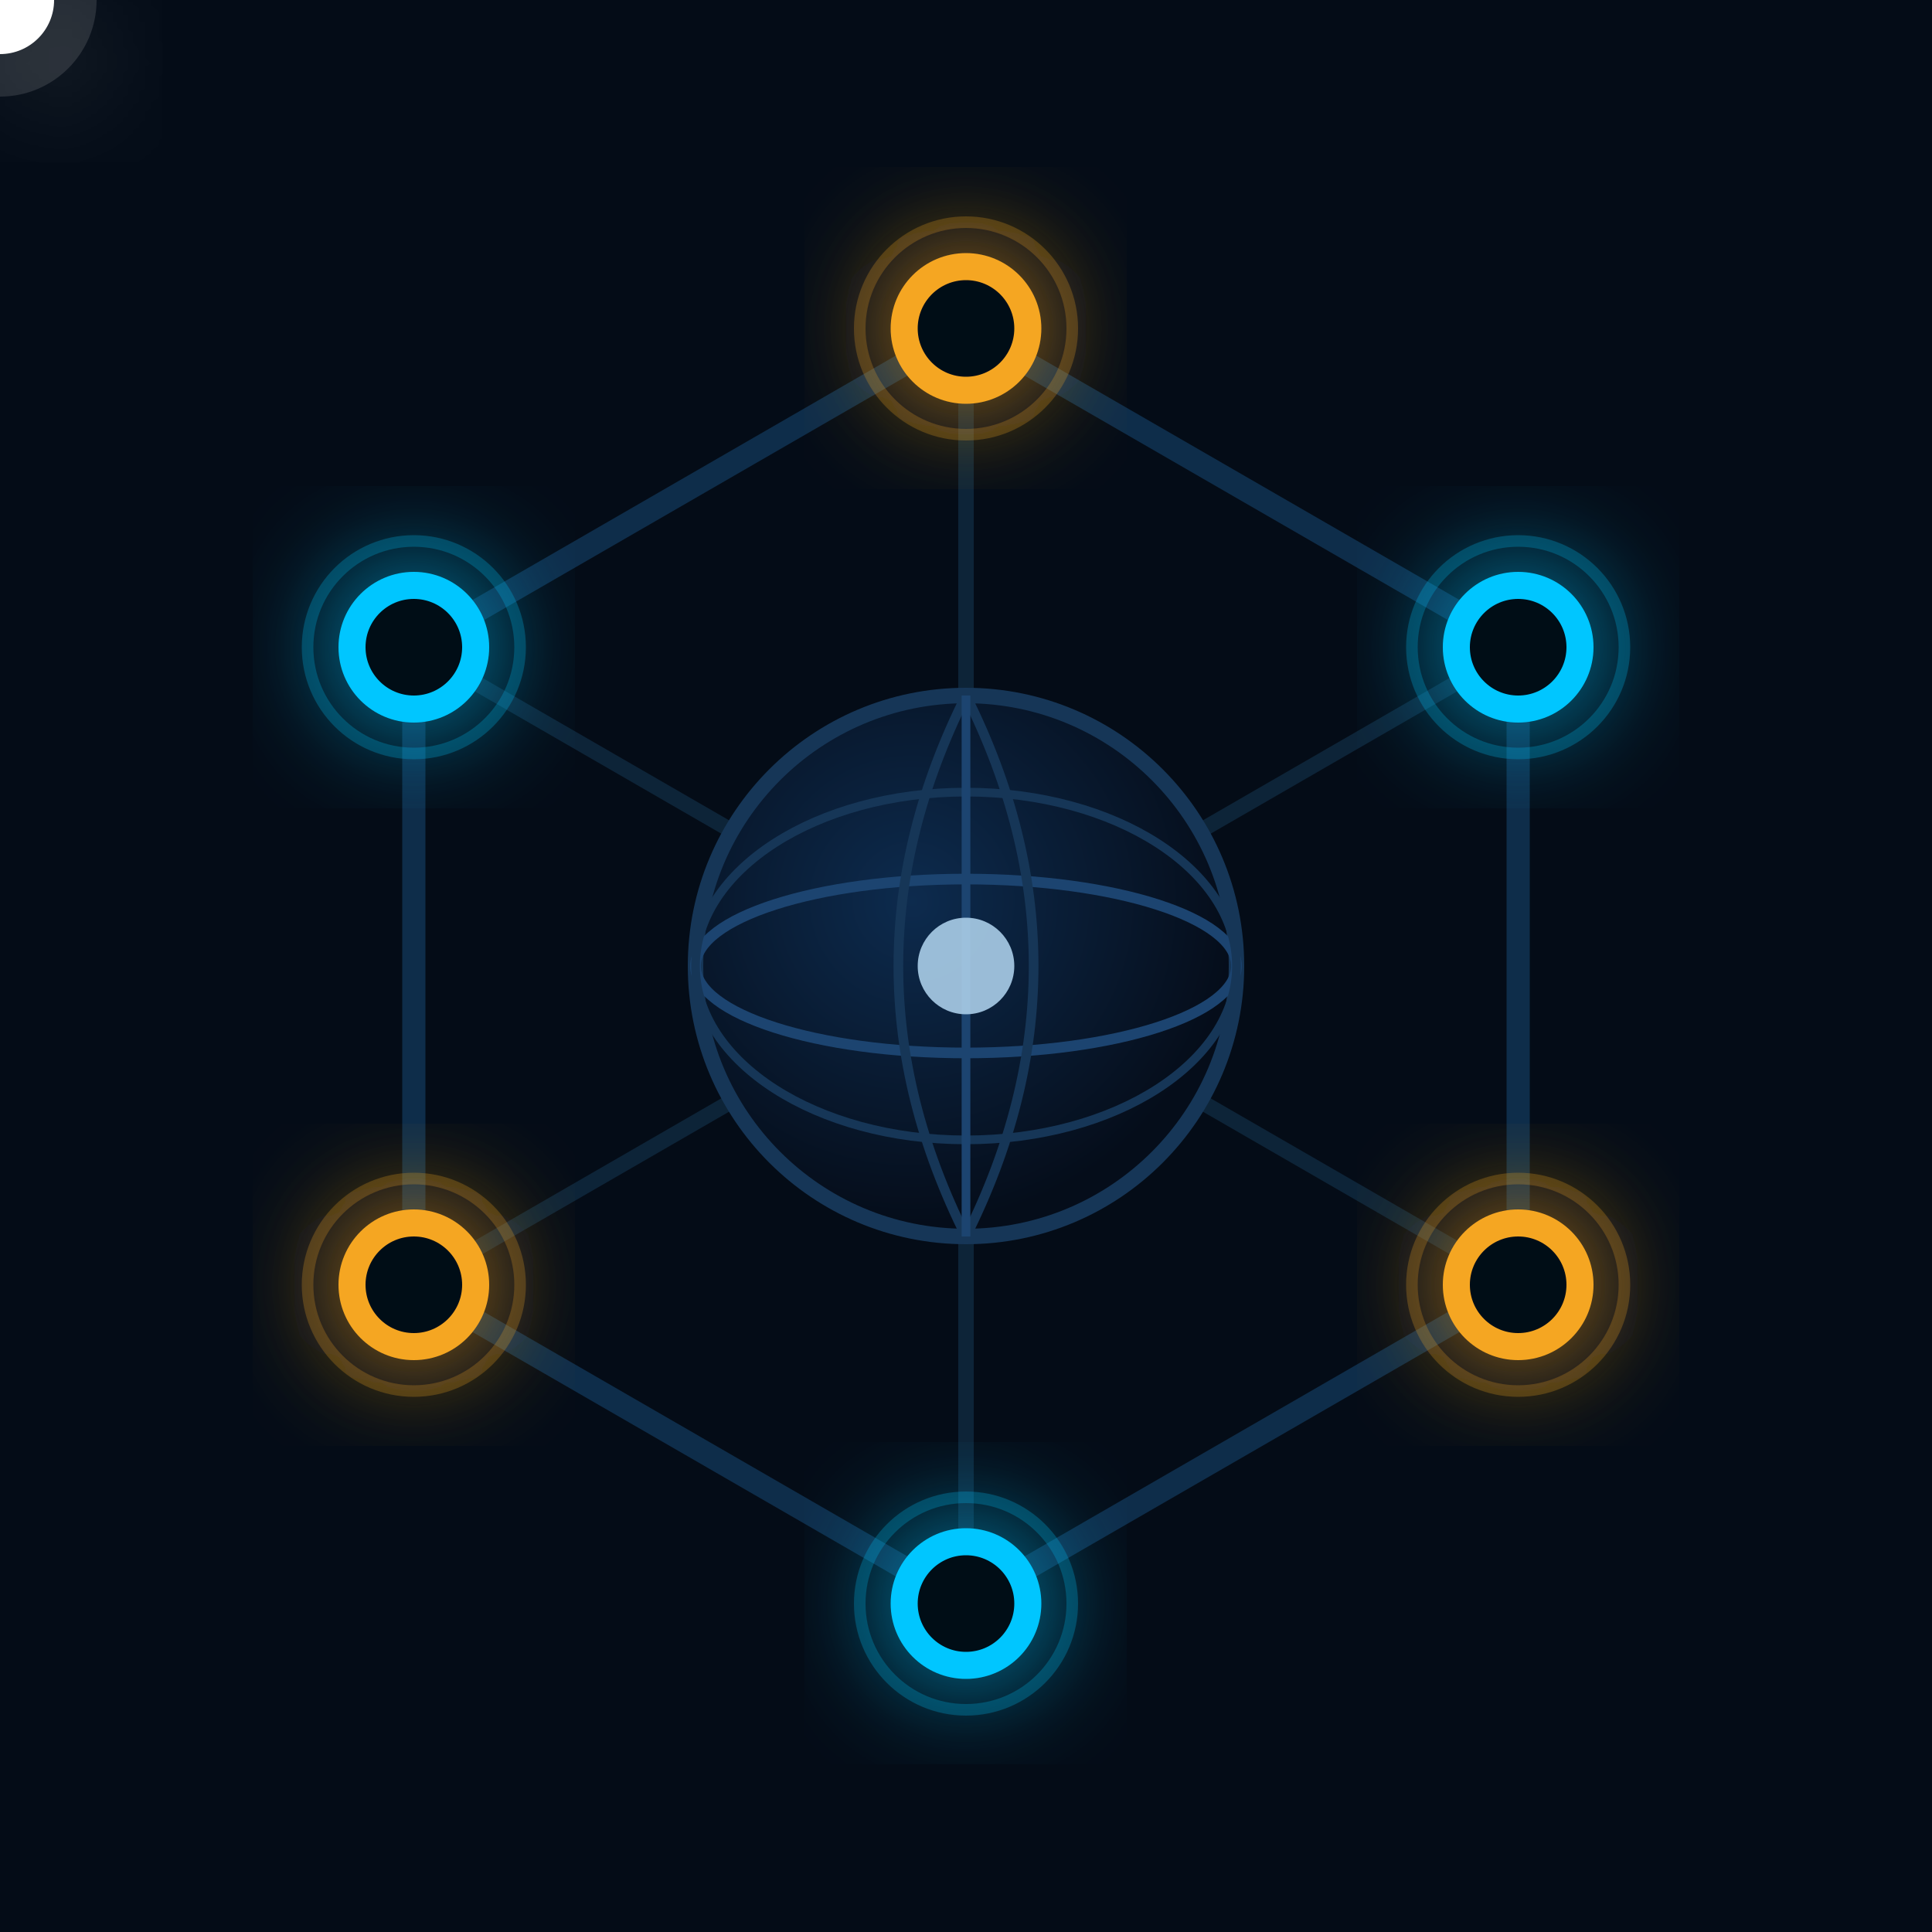
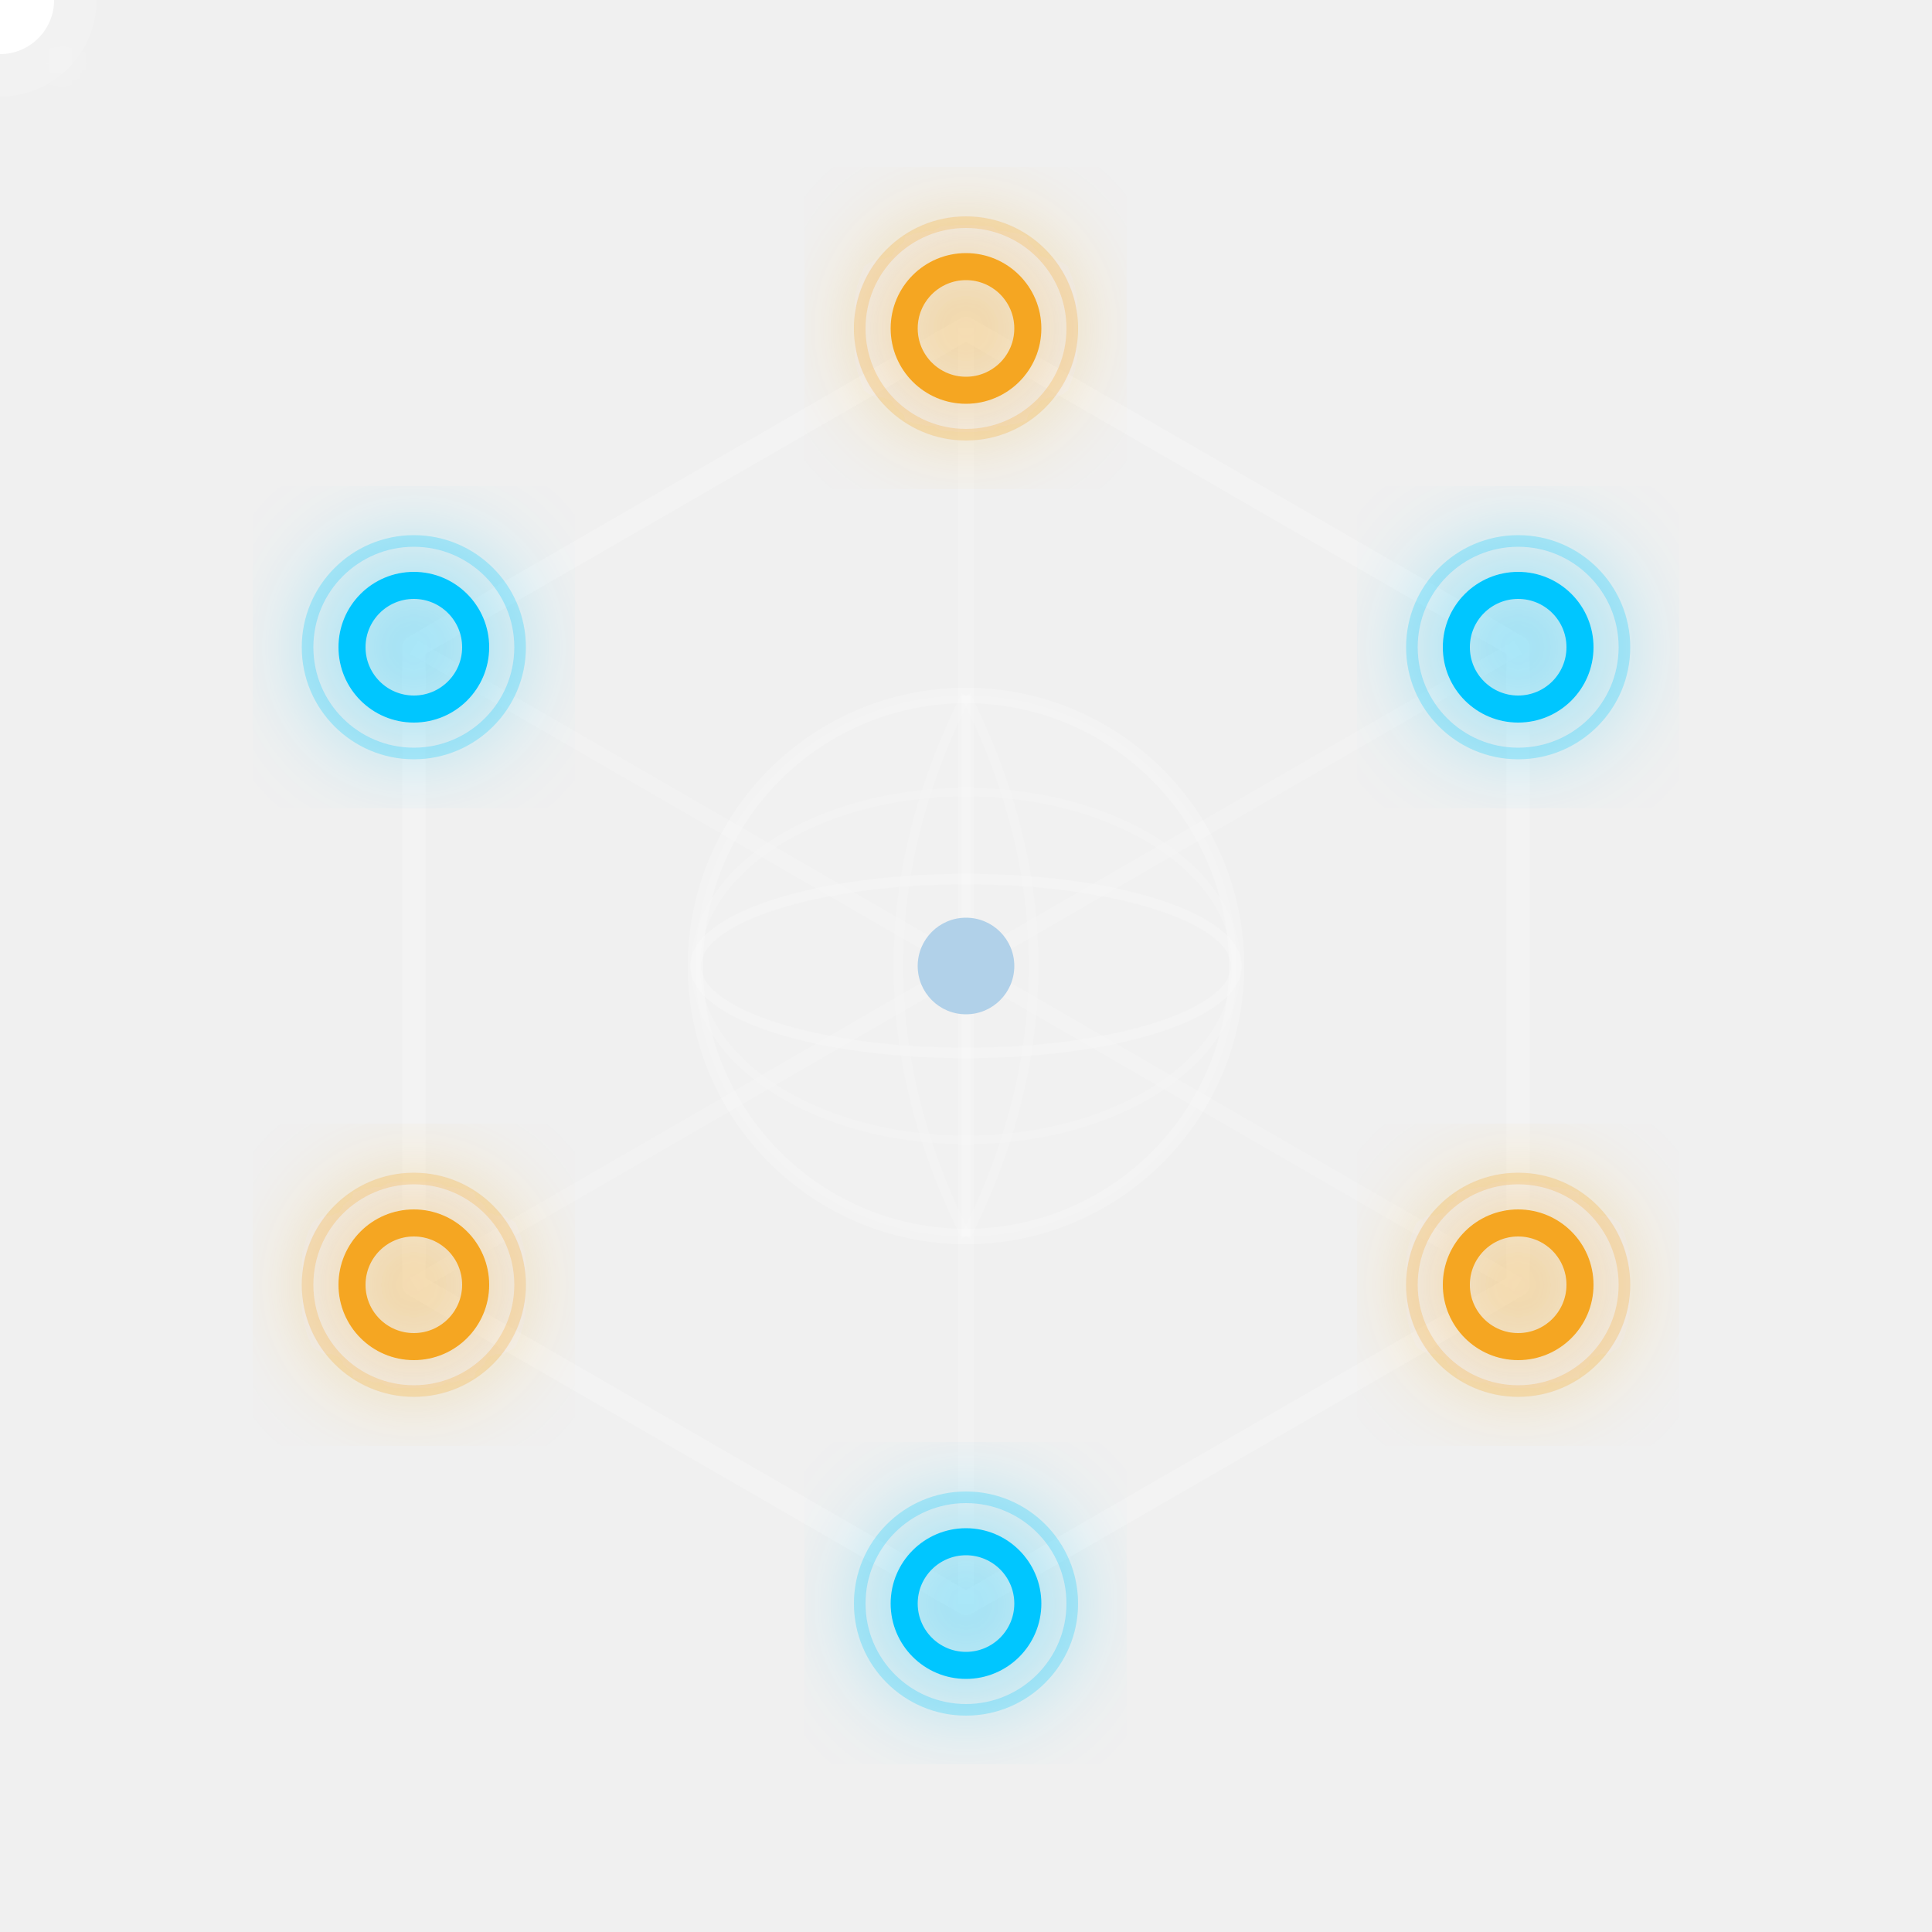
<svg xmlns="http://www.w3.org/2000/svg" viewBox="0 0 100 100" fill="none" width="400" height="400">
  <defs>
    <filter id="gc" x="-80%" y="-80%" width="260%" height="260%">
      <feGaussianBlur stdDeviation="2.8" result="b" />
      <feComposite in="SourceGraphic" in2="b" operator="over" />
    </filter>
    <filter id="ga" x="-80%" y="-80%" width="260%" height="260%">
      <feGaussianBlur stdDeviation="2.8" result="b" />
      <feComposite in="SourceGraphic" in2="b" operator="over" />
    </filter>
    <filter id="gw" x="-100%" y="-100%" width="300%" height="300%">
      <feGaussianBlur stdDeviation="3.5" result="b" />
      <feComposite in="SourceGraphic" in2="b" operator="over" />
    </filter>
    <radialGradient id="globe-grad" cx="40%" cy="38%" r="60%">
      <stop offset="0%" stop-color="#0D2B4E" />
      <stop offset="100%" stop-color="#050D1A" />
    </radialGradient>
    <path id="ring" d="M50,17 L78.58,33.5 L78.58,66.5 L50,83 L21.42,66.5 L21.42,33.5 Z" fill="none" />
  </defs>
-   <rect width="100" height="100" fill="#040C17" />
-   <line x1="50" y1="50" x2="50" y2="17" stroke="#0D2438" stroke-width="0.8" />
-   <line x1="50" y1="50" x2="78.58" y2="33.5" stroke="#0D2438" stroke-width="0.8" />
-   <line x1="50" y1="50" x2="78.58" y2="66.5" stroke="#0D2438" stroke-width="0.8" />
-   <line x1="50" y1="50" x2="50" y2="83" stroke="#0D2438" stroke-width="0.8" />
-   <line x1="50" y1="50" x2="21.42" y2="66.5" stroke="#0D2438" stroke-width="0.8" />
-   <line x1="50" y1="50" x2="21.42" y2="33.5" stroke="#0D2438" stroke-width="0.8" />
-   <path d="M50,17 L78.58,33.5 L78.58,66.5 L50,83 L21.42,66.5 L21.42,33.5 Z" stroke="#0E2D4A" stroke-width="1.2" fill="none" stroke-linejoin="round" />
-   <circle cx="50" cy="50" r="14" fill="url(#globe-grad)" stroke="#163657" stroke-width="0.8" />
-   <ellipse cx="50" cy="50" rx="14" ry="4.5" stroke="#1C4470" stroke-width="0.55" fill="none" />
-   <ellipse cx="50" cy="50" rx="14" ry="9" stroke="#163657" stroke-width="0.45" fill="none" />
-   <path d="M50,36 Q57,50 50,64" stroke="#163657" stroke-width="0.5" fill="none" />
-   <path d="M50,36 Q43,50 50,64" stroke="#163657" stroke-width="0.5" fill="none" />
-   <line x1="50" y1="36" x2="50" y2="64" stroke="#1C4470" stroke-width="0.45" />
+   <line x1="50" y1="50" x2="50" y2="17" stroke="rgba(255,255,255,0.15)" stroke-width="0.8" />
+   <line x1="50" y1="50" x2="78.58" y2="33.5" stroke="rgba(255,255,255,0.15)" stroke-width="0.8" />
+   <line x1="50" y1="50" x2="78.58" y2="66.5" stroke="rgba(255,255,255,0.15)" stroke-width="0.8" />
+   <line x1="50" y1="50" x2="50" y2="83" stroke="rgba(255,255,255,0.15)" stroke-width="0.8" />
+   <line x1="50" y1="50" x2="21.42" y2="66.5" stroke="rgba(255,255,255,0.15)" stroke-width="0.8" />
+   <line x1="50" y1="50" x2="21.42" y2="33.5" stroke="rgba(255,255,255,0.15)" stroke-width="0.8" />
+   <path d="M50,17 L78.58,33.5 L78.58,66.5 L50,83 L21.42,66.5 L21.42,33.5 Z" stroke="rgba(255,255,255,0.2)" stroke-width="1.2" fill="none" stroke-linejoin="round" />
+   <circle cx="50" cy="50" r="14" fill="rgba(255,255,255,0.06)" stroke="rgba(255,255,255,0.2)" stroke-width="0.8" />
+   <ellipse cx="50" cy="50" rx="14" ry="4.5" stroke="rgba(255,255,255,0.18)" stroke-width="0.55" fill="none" />
+   <ellipse cx="50" cy="50" rx="14" ry="9" stroke="rgba(255,255,255,0.12)" stroke-width="0.45" fill="none" />
+   <path d="M50,36 Q57,50 50,64" stroke="rgba(255,255,255,0.12)" stroke-width="0.5" fill="none" />
+   <path d="M50,36 Q43,50 50,64" stroke="rgba(255,255,255,0.12)" stroke-width="0.5" fill="none" />
+   <line x1="50" y1="36" x2="50" y2="64" stroke="rgba(255,255,255,0.18)" stroke-width="0.45" />
  <circle cx="50" cy="17" r="5.5" fill="none" stroke="#F5A623" stroke-width="0.6" opacity="0.25" />
-   <circle cx="50" cy="17" r="3.2" fill="#040C17" stroke="#F5A623" stroke-width="1.4" filter="url(#ga)" />
+   <circle cx="50" cy="17" r="3.2" fill="transparent" stroke="#F5A623" stroke-width="1.4" filter="url(#ga)" />
  <circle cx="50" cy="17" r="3.2" fill="none" stroke="#F5A623" stroke-width="0.8" opacity="0">
    <animate attributeName="r" values="3.2;7;3.2" dur="2.5s" repeatCount="indefinite" />
    <animate attributeName="opacity" values="0.6;0;0.6" dur="2.5s" repeatCount="indefinite" />
  </circle>
  <circle cx="78.58" cy="33.5" r="5.5" fill="none" stroke="#00C6FF" stroke-width="0.6" opacity="0.25" />
-   <circle cx="78.58" cy="33.5" r="3.2" fill="#040C17" stroke="#00C6FF" stroke-width="1.4" filter="url(#gc)" />
+   <circle cx="78.58" cy="33.5" r="3.2" fill="transparent" stroke="#00C6FF" stroke-width="1.4" filter="url(#gc)" />
  <circle cx="78.58" cy="33.5" r="3.2" fill="none" stroke="#00C6FF" stroke-width="0.8" opacity="0">
    <animate attributeName="r" values="3.2;7;3.2" dur="2.9s" repeatCount="indefinite" />
    <animate attributeName="opacity" values="0.6;0;0.6" dur="2.9s" repeatCount="indefinite" />
  </circle>
  <circle cx="78.58" cy="66.5" r="5.5" fill="none" stroke="#F5A623" stroke-width="0.6" opacity="0.25" />
-   <circle cx="78.58" cy="66.5" r="3.2" fill="#040C17" stroke="#F5A623" stroke-width="1.4" filter="url(#ga)" />
+   <circle cx="78.58" cy="66.5" r="3.2" fill="transparent" stroke="#F5A623" stroke-width="1.4" filter="url(#ga)" />
  <circle cx="78.58" cy="66.5" r="3.2" fill="none" stroke="#F5A623" stroke-width="0.8" opacity="0">
    <animate attributeName="r" values="3.2;7;3.2" dur="3.3s" repeatCount="indefinite" />
    <animate attributeName="opacity" values="0.6;0;0.6" dur="3.3s" repeatCount="indefinite" />
  </circle>
  <circle cx="50" cy="83" r="5.5" fill="none" stroke="#00C6FF" stroke-width="0.6" opacity="0.25" />
-   <circle cx="50" cy="83" r="3.2" fill="#040C17" stroke="#00C6FF" stroke-width="1.4" filter="url(#gc)" />
+   <circle cx="50" cy="83" r="3.2" fill="transparent" stroke="#00C6FF" stroke-width="1.4" filter="url(#gc)" />
  <circle cx="50" cy="83" r="3.2" fill="none" stroke="#00C6FF" stroke-width="0.8" opacity="0">
    <animate attributeName="r" values="3.2;7;3.2" dur="3.7s" repeatCount="indefinite" />
    <animate attributeName="opacity" values="0.6;0;0.6" dur="3.7s" repeatCount="indefinite" />
  </circle>
  <circle cx="21.42" cy="66.5" r="5.5" fill="none" stroke="#F5A623" stroke-width="0.6" opacity="0.25" />
-   <circle cx="21.42" cy="66.5" r="3.2" fill="#040C17" stroke="#F5A623" stroke-width="1.4" filter="url(#ga)" />
+   <circle cx="21.42" cy="66.5" r="3.2" fill="transparent" stroke="#F5A623" stroke-width="1.4" filter="url(#ga)" />
  <circle cx="21.42" cy="66.5" r="3.2" fill="none" stroke="#F5A623" stroke-width="0.8" opacity="0">
    <animate attributeName="r" values="3.2;7;3.2" dur="4.1s" repeatCount="indefinite" />
    <animate attributeName="opacity" values="0.6;0;0.6" dur="4.1s" repeatCount="indefinite" />
  </circle>
  <circle cx="21.42" cy="33.5" r="5.5" fill="none" stroke="#00C6FF" stroke-width="0.6" opacity="0.25" />
-   <circle cx="21.42" cy="33.5" r="3.2" fill="#040C17" stroke="#00C6FF" stroke-width="1.4" filter="url(#gc)" />
+   <circle cx="21.42" cy="33.5" r="3.2" fill="transparent" stroke="#00C6FF" stroke-width="1.4" filter="url(#gc)" />
  <circle cx="21.42" cy="33.5" r="3.2" fill="none" stroke="#00C6FF" stroke-width="0.8" opacity="0">
    <animate attributeName="r" values="3.2;7;3.2" dur="4.5s" repeatCount="indefinite" />
    <animate attributeName="opacity" values="0.6;0;0.6" dur="4.5s" repeatCount="indefinite" />
  </circle>
  <circle r="5" fill="white" opacity="0.12">
    <animateMotion dur="6s" repeatCount="indefinite" rotate="auto">
      <mpath href="#ring" />
    </animateMotion>
  </circle>
  <circle r="2.8" fill="white" filter="url(#gw)">
    <animateMotion dur="6s" repeatCount="indefinite" rotate="auto">
      <mpath href="#ring" />
    </animateMotion>
  </circle>
  <circle cx="50" cy="50" r="2.5" fill="#AACDE8" opacity="0.9">
    <animate attributeName="r" values="2;3.2;2" dur="3s" repeatCount="indefinite" />
    <animate attributeName="opacity" values="0.6;1;0.6" dur="3s" repeatCount="indefinite" />
  </circle>
</svg>
